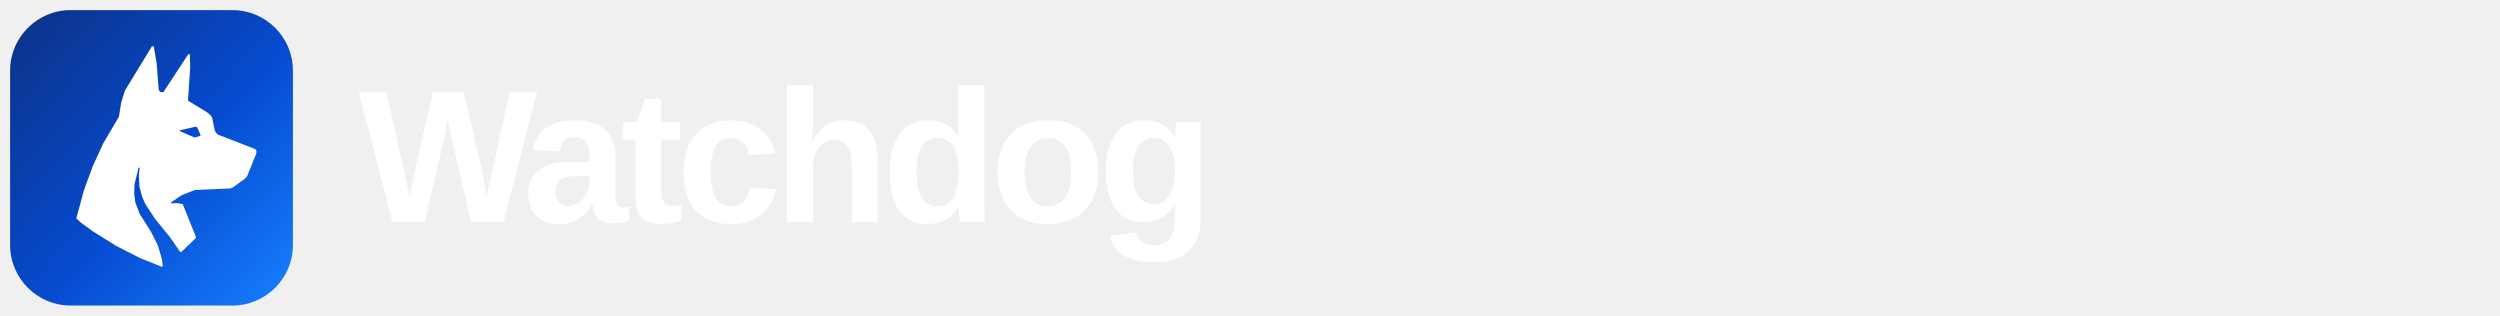
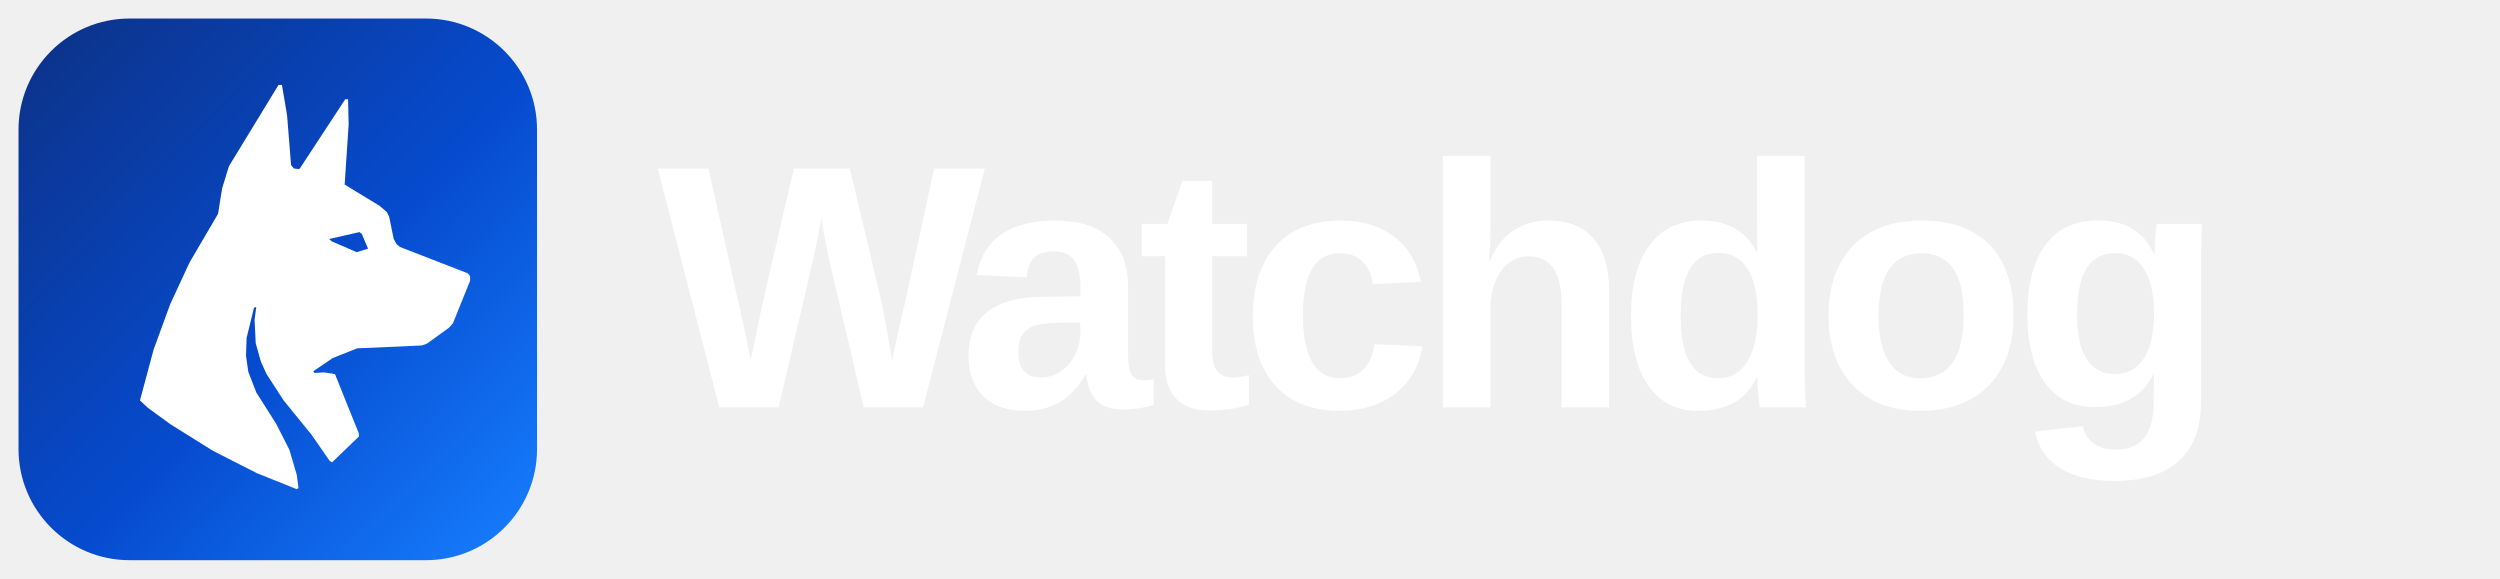
- <svg xmlns="http://www.w3.org/2000/svg" viewBox="0 0 1980 250" role="img" aria-labelledby="title desc">
+ <svg xmlns="http://www.w3.org/2000/svg" viewBox="0 0 1080 250" role="img" aria-labelledby="title desc">
  <defs>
    <linearGradient id="bg" x1="0" y1="0" x2="1" y2="1">
      <stop offset="0" stop-color="#0d3185" />
      <stop offset=".55" stop-color="#064bcf" />
      <stop offset="1" stop-color="#1780ff" />
    </linearGradient>
  </defs>
  <rect x="8" y="8" width="224" height="234" rx="48" fill="url(#bg)" />
  <g transform="translate(8 8) scale(.2463158 .2473573)">
    <path d="M456.00,116.00 L369.00,258.00 L357.00,297.00 L350.00,341.00 L300.00,426.00 L266.00,499.00 L237.00,578.00 L213.00,667.00 L227.00,680.00 L267.00,709.00 L341.00,755.00 L418.00,794.00 L488.00,822.00 L491.00,820.00 L488.00,797.00 L475.00,753.00 L452.00,708.00 L417.00,653.00 L403.00,617.00 L399.00,589.00 L400.00,558.00 L413.00,505.00 L417.00,504.00 L414.00,526.00 L416.00,567.00 L425.00,599.00 L435.00,621.00 L465.00,667.00 L514.00,727.00 L546.00,773.00 L550.00,775.00 L597.00,730.00 L597.00,725.00 L555.00,621.00 L536.00,618.00 L519.00,619.00 L517.00,616.00 L551.00,593.00 L594.00,576.00 L707.00,571.00 L716.00,568.00 L755.00,540.00 L762.00,532.00 L792.00,458.00 L792.00,450.00 L788.00,445.00 L669.00,399.00 L663.00,394.00 L658.00,385.00 L650.00,346.00 L646.00,338.00 L633.00,327.00 L572.00,290.00 L579.00,185.00 L578.00,141.00 L573.00,141.00 L494.00,261.00 L492.00,263.00 L483.00,262.00 L478.00,256.00 L471.00,169.00 L462.00,116.00ZM613.00,402.00 L593.00,408.00 L549.00,389.00 L545.00,385.00 L598.00,373.00 L602.00,376.00Z" fill="#fff" fill-rule="evenodd" />
  </g>
  <text x="284" y="176" fill="#fff" font-family="Plus Jakarta Sans, Arial, sans-serif" font-size="150" font-weight="800" letter-spacing="-6">Watchdog</text>
</svg>
